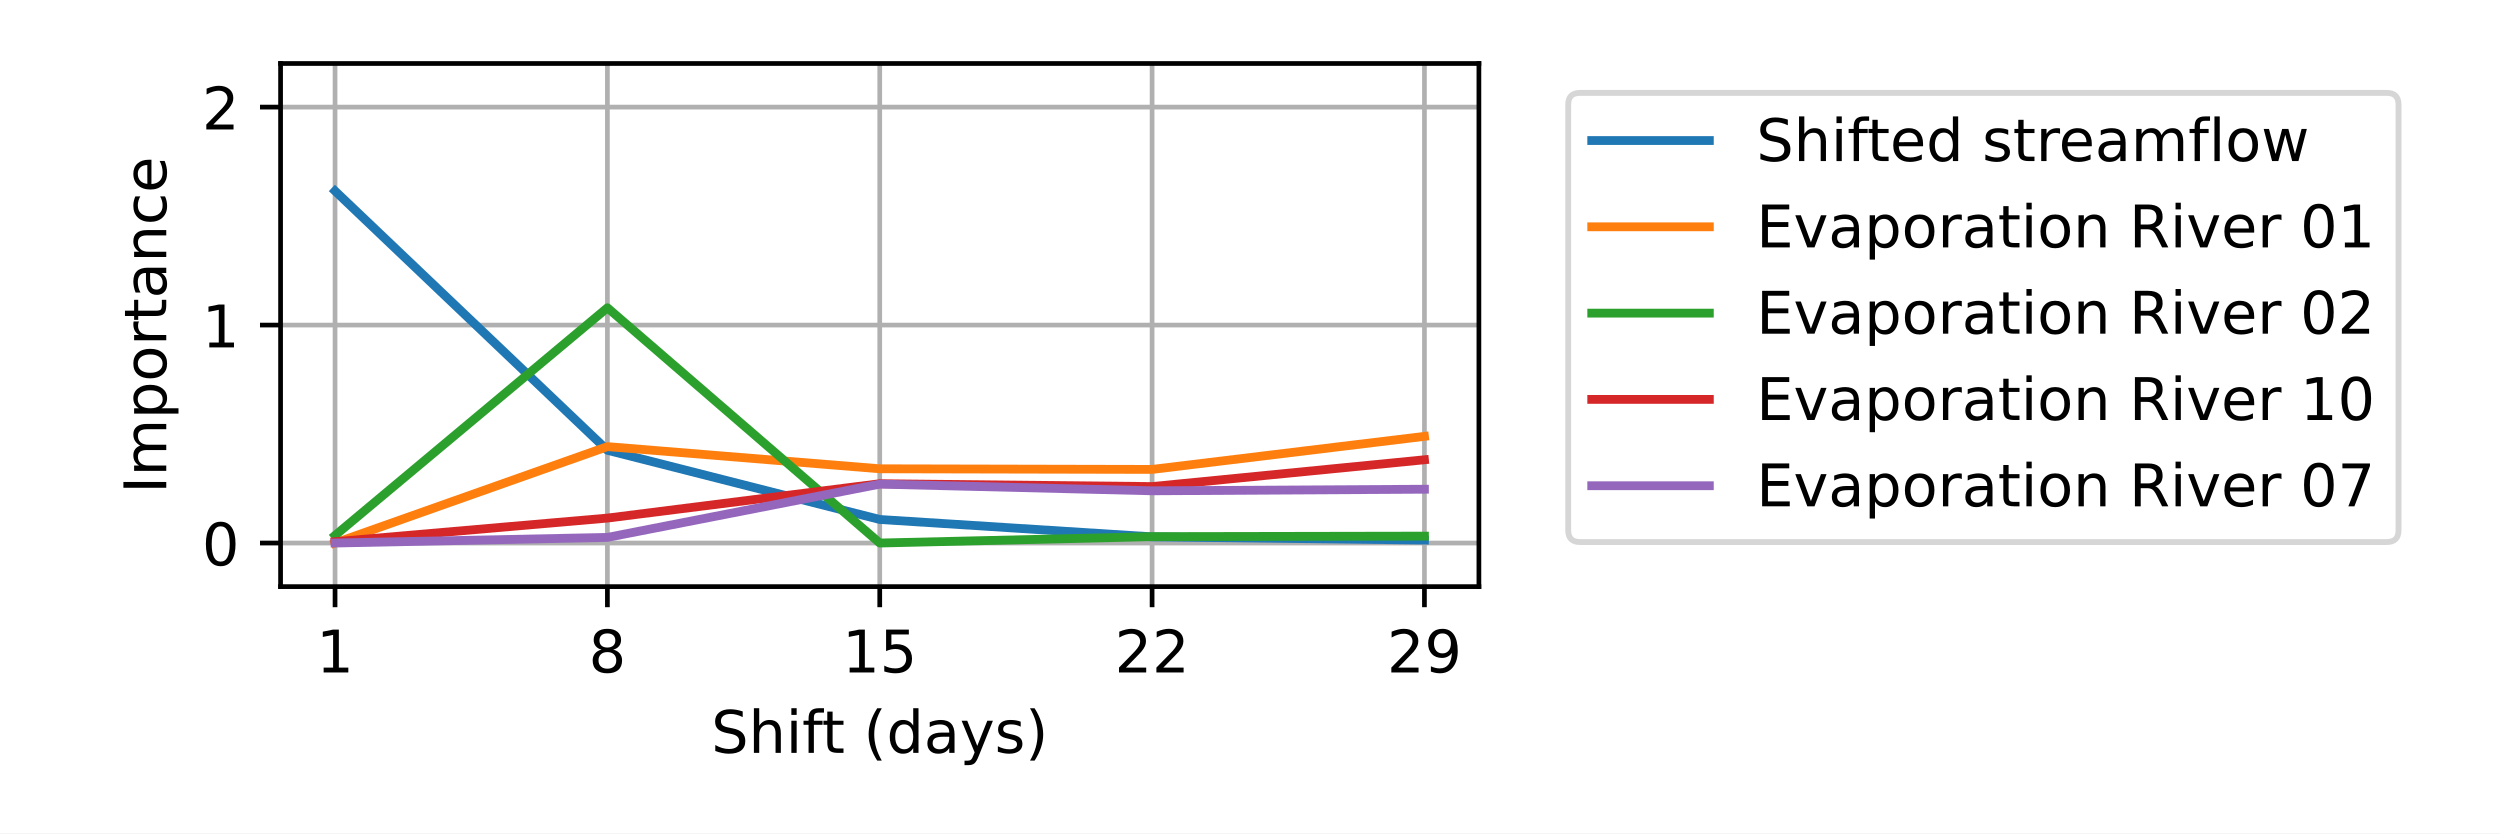
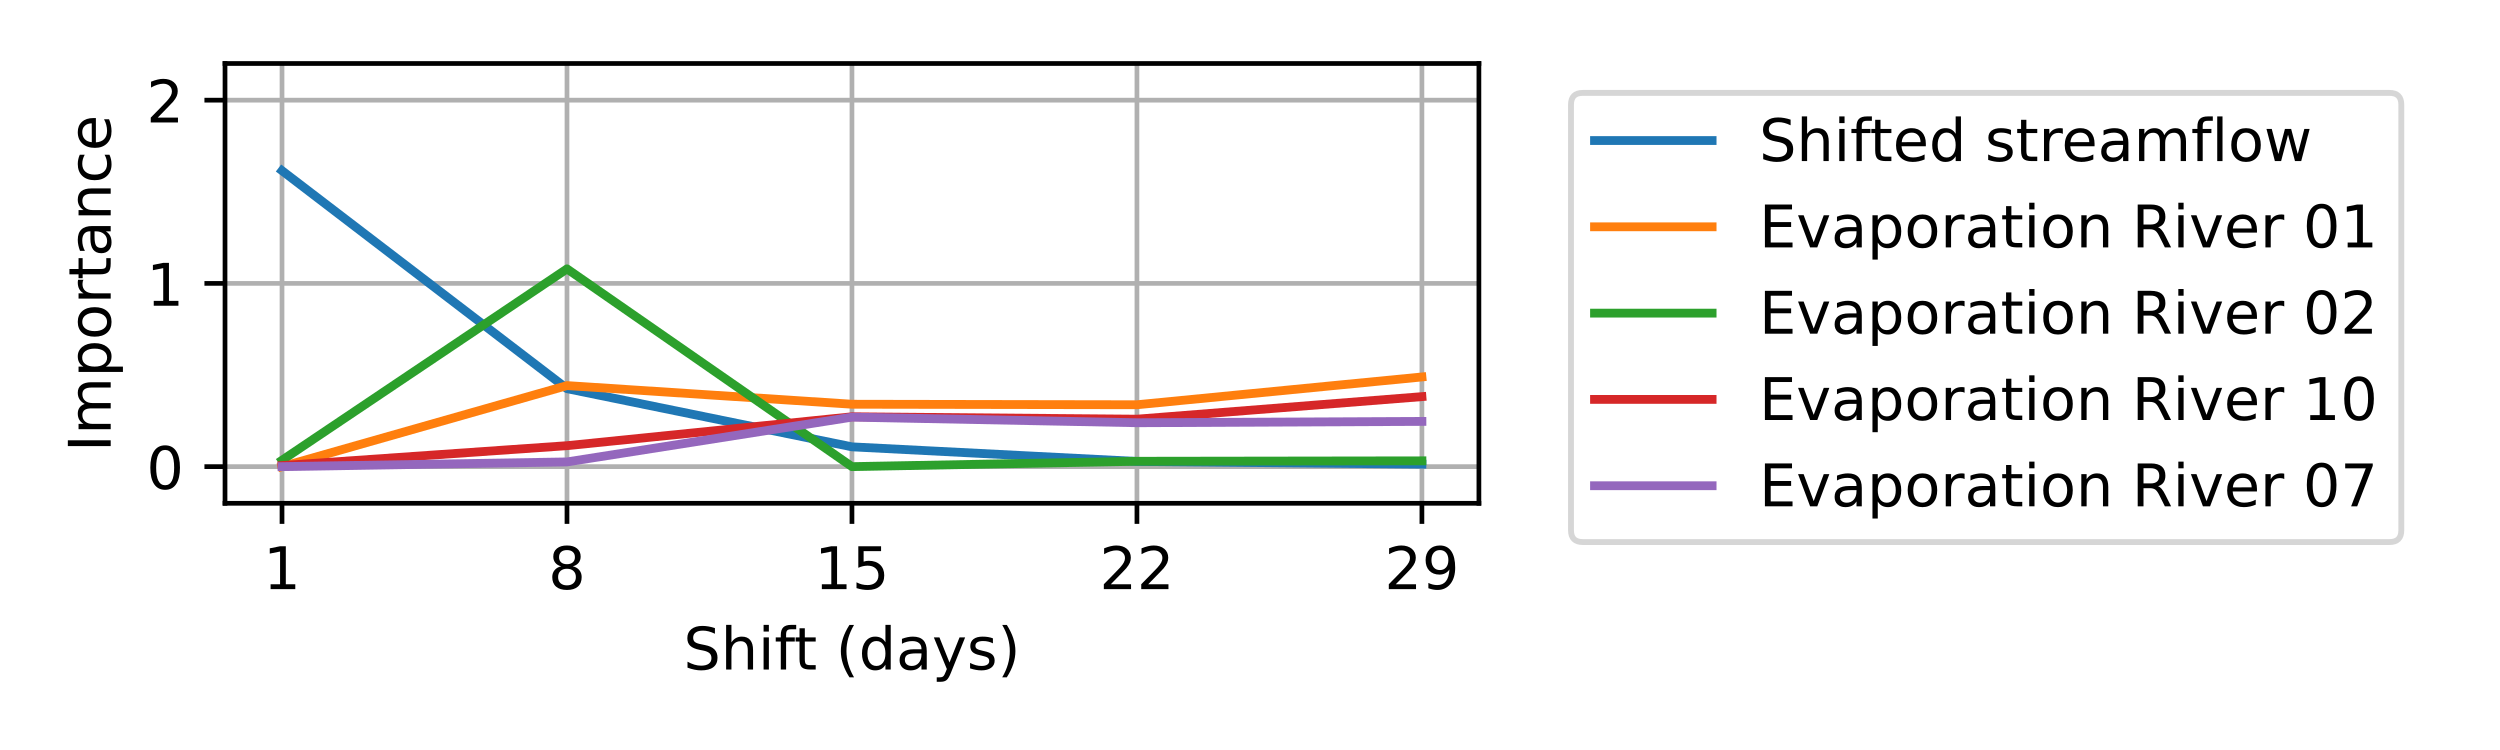
- <svg xmlns="http://www.w3.org/2000/svg" xmlns:xlink="http://www.w3.org/1999/xlink" height="141.732pt" version="1.1" viewBox="0 0 425.197 141.732" width="425.197pt">
+ <svg xmlns="http://www.w3.org/2000/svg" xmlns:xlink="http://www.w3.org/1999/xlink" height="127.559pt" version="1.1" viewBox="0 0 425.197 127.559" width="425.197pt">
  <defs>
    <style type="text/css">*{stroke-linecap:butt;stroke-linejoin:round;}</style>
  </defs>
  <g id="figure_1">
    <g id="patch_1">
-       <path d="M 0 141.732  L 425.197 141.732  L 425.197 0  L 0 0  z " style="fill:#ffffff;" />
+       <path d="M 0 127.559  L 425.197 127.559  L 425.197 0  L 0 0  z " style="fill:#ffffff;" />
    </g>
    <g id="axes_1">
      <g id="patch_2">
-         <path d="M 47.72 99.772  L 251.53 99.772  L 251.53 10.8  L 47.72 10.8  z " style="fill:#ffffff;" />
+         <path d="M 38.27 85.599  L 251.53 85.599  L 251.53 10.8  L 38.27 10.8  z " style="fill:#ffffff;" />
      </g>
      <g id="matplotlib.axis_1">
        <g id="xtick_1">
          <g id="line2d_1">
-             <path clip-path="url(#p46d9a9d798)" d="M 56.984 99.772  L 56.984 10.8  " style="fill:none;stroke:#b0b0b0;stroke-linecap:square;stroke-width:0.8;" />
+             <path clip-path="url(#pfe5d519a0f)" d="M 47.964 85.599  L 47.964 10.8  " style="fill:none;stroke:#b0b0b0;stroke-linecap:square;stroke-width:0.8;" />
          </g>
          <g id="line2d_2">
            <defs>
-               <path d="M 0 0  L 0 3.5  " id="m331223c0aa" style="stroke:#000000;stroke-width:0.8;" />
-             </defs>
-             <g>
-               <use style="stroke:#000000;stroke-width:0.8;" x="56.984" xlink:href="#m331223c0aa" y="99.772" />
+               <path d="M 0 0  L 0 3.5  " id="mf44a77dd80" style="stroke:#000000;stroke-width:0.8;" />
+             </defs>
+             <g>
+               <use style="stroke:#000000;stroke-width:0.8;" x="47.964" xlink:href="#mf44a77dd80" y="85.599" />
            </g>
          </g>
          <g id="text_1">
-             <g transform="translate(53.80286 114.3707)scale(0.1 -0.1)">
+             <g transform="translate(44.78241 100.1975)scale(0.1 -0.1)">
              <defs>
                <path d="M 794 531  L 1825 531  L 1825 4091  L 703 3866  L 703 4441  L 1819 4666  L 2450 4666  L 2450 531  L 3481 531  L 3481 0  L 794 0  L 794 531  z " id="DejaVuSans-31" transform="scale(0.015625)" />
              </defs>
              <use xlink:href="#DejaVuSans-31" />
            </g>
          </g>
        </g>
        <g id="xtick_2">
          <g id="line2d_3">
-             <path clip-path="url(#p46d9a9d798)" d="M 103.305 99.772  L 103.305 10.8  " style="fill:none;stroke:#b0b0b0;stroke-linecap:square;stroke-width:0.8;" />
+             <path clip-path="url(#pfe5d519a0f)" d="M 96.432 85.599  L 96.432 10.8  " style="fill:none;stroke:#b0b0b0;stroke-linecap:square;stroke-width:0.8;" />
          </g>
          <g id="line2d_4">
            <g>
-               <use style="stroke:#000000;stroke-width:0.8;" x="103.305" xlink:href="#m331223c0aa" y="99.772" />
+               <use style="stroke:#000000;stroke-width:0.8;" x="96.432" xlink:href="#mf44a77dd80" y="85.599" />
            </g>
          </g>
          <g id="text_2">
-             <g transform="translate(100.1234 114.3707)scale(0.1 -0.1)">
+             <g transform="translate(93.2507 100.1975)scale(0.1 -0.1)">
              <defs>
                <path d="M 2034 2216  Q 1584 2216 1326 1975  Q 1069 1734 1069 1313  Q 1069 891 1326 650  Q 1584 409 2034 409  Q 2484 409 2743 651  Q 3003 894 3003 1313  Q 3003 1734 2745 1975  Q 2488 2216 2034 2216  z M 1403 2484  Q 997 2584 770 2862  Q 544 3141 544 3541  Q 544 4100 942 4425  Q 1341 4750 2034 4750  Q 2731 4750 3128 4425  Q 3525 4100 3525 3541  Q 3525 3141 3298 2862  Q 3072 2584 2669 2484  Q 3125 2378 3379 2068  Q 3634 1759 3634 1313  Q 3634 634 3220 271  Q 2806 -91 2034 -91  Q 1263 -91 848 271  Q 434 634 434 1313  Q 434 1759 690 2068  Q 947 2378 1403 2484  z M 1172 3481  Q 1172 3119 1398 2916  Q 1625 2713 2034 2713  Q 2441 2713 2670 2916  Q 2900 3119 2900 3481  Q 2900 3844 2670 4047  Q 2441 4250 2034 4250  Q 1625 4250 1398 4047  Q 1172 3844 1172 3481  z " id="DejaVuSans-38" transform="scale(0.015625)" />
              </defs>
              <use xlink:href="#DejaVuSans-38" />
            </g>
          </g>
        </g>
        <g id="xtick_3">
          <g id="line2d_5">
-             <path clip-path="url(#p46d9a9d798)" d="M 149.625 99.772  L 149.625 10.8  " style="fill:none;stroke:#b0b0b0;stroke-linecap:square;stroke-width:0.8;" />
+             <path clip-path="url(#pfe5d519a0f)" d="M 144.9 85.599  L 144.9 10.8  " style="fill:none;stroke:#b0b0b0;stroke-linecap:square;stroke-width:0.8;" />
          </g>
          <g id="line2d_6">
            <g>
-               <use style="stroke:#000000;stroke-width:0.8;" x="149.625" xlink:href="#m331223c0aa" y="99.772" />
+               <use style="stroke:#000000;stroke-width:0.8;" x="144.9" xlink:href="#mf44a77dd80" y="85.599" />
            </g>
          </g>
          <g id="text_3">
-             <g transform="translate(143.2627 114.3707)scale(0.1 -0.1)">
+             <g transform="translate(138.5377 100.1975)scale(0.1 -0.1)">
              <defs>
                <path d="M 691 4666  L 3169 4666  L 3169 4134  L 1269 4134  L 1269 2991  Q 1406 3038 1543 3061  Q 1681 3084 1819 3084  Q 2600 3084 3056 2656  Q 3513 2228 3513 1497  Q 3513 744 3044 326  Q 2575 -91 1722 -91  Q 1428 -91 1123 -41  Q 819 9 494 109  L 494 744  Q 775 591 1075 516  Q 1375 441 1709 441  Q 2250 441 2565 725  Q 2881 1009 2881 1497  Q 2881 1984 2565 2268  Q 2250 2553 1709 2553  Q 1456 2553 1204 2497  Q 953 2441 691 2322  L 691 4666  z " id="DejaVuSans-35" transform="scale(0.015625)" />
              </defs>
              <use xlink:href="#DejaVuSans-31" />
              <use x="63.623" xlink:href="#DejaVuSans-35" />
            </g>
          </g>
        </g>
        <g id="xtick_4">
          <g id="line2d_7">
-             <path clip-path="url(#p46d9a9d798)" d="M 195.946 99.772  L 195.946 10.8  " style="fill:none;stroke:#b0b0b0;stroke-linecap:square;stroke-width:0.8;" />
+             <path clip-path="url(#pfe5d519a0f)" d="M 193.369 85.599  L 193.369 10.8  " style="fill:none;stroke:#b0b0b0;stroke-linecap:square;stroke-width:0.8;" />
          </g>
          <g id="line2d_8">
            <g>
-               <use style="stroke:#000000;stroke-width:0.8;" x="195.946" xlink:href="#m331223c0aa" y="99.772" />
+               <use style="stroke:#000000;stroke-width:0.8;" x="193.369" xlink:href="#mf44a77dd80" y="85.599" />
            </g>
          </g>
          <g id="text_4">
-             <g transform="translate(189.5833 114.3707)scale(0.1 -0.1)">
+             <g transform="translate(187.006 100.1975)scale(0.1 -0.1)">
              <defs>
                <path d="M 1228 531  L 3431 531  L 3431 0  L 469 0  L 469 531  Q 828 903 1448 1529  Q 2069 2156 2228 2338  Q 2531 2678 2651 2914  Q 2772 3150 2772 3378  Q 2772 3750 2511 3984  Q 2250 4219 1831 4219  Q 1534 4219 1204 4116  Q 875 4013 500 3803  L 500 4441  Q 881 4594 1212 4672  Q 1544 4750 1819 4750  Q 2544 4750 2975 4387  Q 3406 4025 3406 3419  Q 3406 3131 3298 2873  Q 3191 2616 2906 2266  Q 2828 2175 2409 1742  Q 1991 1309 1228 531  z " id="DejaVuSans-32" transform="scale(0.015625)" />
              </defs>
              <use xlink:href="#DejaVuSans-32" />
              <use x="63.623" xlink:href="#DejaVuSans-32" />
            </g>
          </g>
        </g>
        <g id="xtick_5">
          <g id="line2d_9">
-             <path clip-path="url(#p46d9a9d798)" d="M 242.266 99.772  L 242.266 10.8  " style="fill:none;stroke:#b0b0b0;stroke-linecap:square;stroke-width:0.8;" />
+             <path clip-path="url(#pfe5d519a0f)" d="M 241.837 85.599  L 241.837 10.8  " style="fill:none;stroke:#b0b0b0;stroke-linecap:square;stroke-width:0.8;" />
          </g>
          <g id="line2d_10">
            <g>
-               <use style="stroke:#000000;stroke-width:0.8;" x="242.266" xlink:href="#m331223c0aa" y="99.772" />
+               <use style="stroke:#000000;stroke-width:0.8;" x="241.837" xlink:href="#mf44a77dd80" y="85.599" />
            </g>
          </g>
          <g id="text_5">
-             <g transform="translate(235.9039 114.3707)scale(0.1 -0.1)">
+             <g transform="translate(235.4743 100.1975)scale(0.1 -0.1)">
              <defs>
                <path d="M 703 97  L 703 672  Q 941 559 1184 500  Q 1428 441 1663 441  Q 2288 441 2617 861  Q 2947 1281 2994 2138  Q 2813 1869 2534 1725  Q 2256 1581 1919 1581  Q 1219 1581 811 2004  Q 403 2428 403 3163  Q 403 3881 828 4315  Q 1253 4750 1959 4750  Q 2769 4750 3195 4129  Q 3622 3509 3622 2328  Q 3622 1225 3098 567  Q 2575 -91 1691 -91  Q 1453 -91 1209 -44  Q 966 3 703 97  z M 1959 2075  Q 2384 2075 2632 2365  Q 2881 2656 2881 3163  Q 2881 3666 2632 3958  Q 2384 4250 1959 4250  Q 1534 4250 1286 3958  Q 1038 3666 1038 3163  Q 1038 2656 1286 2365  Q 1534 2075 1959 2075  z " id="DejaVuSans-39" transform="scale(0.015625)" />
              </defs>
              <use xlink:href="#DejaVuSans-32" />
              <use x="63.623" xlink:href="#DejaVuSans-39" />
            </g>
          </g>
        </g>
        <g id="text_6">
-           <g transform="translate(120.9674 128.0488)scale(0.1 -0.1)">
+           <g transform="translate(116.2424 113.8756)scale(0.1 -0.1)">
            <defs>
              <path d="M 3425 4513  L 3425 3897  Q 3066 4069 2747 4153  Q 2428 4238 2131 4238  Q 1616 4238 1336 4038  Q 1056 3838 1056 3469  Q 1056 3159 1242 3001  Q 1428 2844 1947 2747  L 2328 2669  Q 3034 2534 3370 2195  Q 3706 1856 3706 1288  Q 3706 609 3251 259  Q 2797 -91 1919 -91  Q 1588 -91 1214 -16  Q 841 59 441 206  L 441 856  Q 825 641 1194 531  Q 1563 422 1919 422  Q 2459 422 2753 634  Q 3047 847 3047 1241  Q 3047 1584 2836 1778  Q 2625 1972 2144 2069  L 1759 2144  Q 1053 2284 737 2584  Q 422 2884 422 3419  Q 422 4038 858 4394  Q 1294 4750 2059 4750  Q 2388 4750 2728 4690  Q 3069 4631 3425 4513  z " id="DejaVuSans-53" transform="scale(0.015625)" />
              <path d="M 3513 2113  L 3513 0  L 2938 0  L 2938 2094  Q 2938 2591 2744 2837  Q 2550 3084 2163 3084  Q 1697 3084 1428 2787  Q 1159 2491 1159 1978  L 1159 0  L 581 0  L 581 4863  L 1159 4863  L 1159 2956  Q 1366 3272 1645 3428  Q 1925 3584 2291 3584  Q 2894 3584 3203 3211  Q 3513 2838 3513 2113  z " id="DejaVuSans-68" transform="scale(0.015625)" />
              <path d="M 603 3500  L 1178 3500  L 1178 0  L 603 0  L 603 3500  z M 603 4863  L 1178 4863  L 1178 4134  L 603 4134  L 603 4863  z " id="DejaVuSans-69" transform="scale(0.015625)" />
              <path d="M 2375 4863  L 2375 4384  L 1825 4384  Q 1516 4384 1395 4259  Q 1275 4134 1275 3809  L 1275 3500  L 2222 3500  L 2222 3053  L 1275 3053  L 1275 0  L 697 0  L 697 3053  L 147 3053  L 147 3500  L 697 3500  L 697 3744  Q 697 4328 969 4595  Q 1241 4863 1831 4863  L 2375 4863  z " id="DejaVuSans-66" transform="scale(0.015625)" />
              <path d="M 1172 4494  L 1172 3500  L 2356 3500  L 2356 3053  L 1172 3053  L 1172 1153  Q 1172 725 1289 603  Q 1406 481 1766 481  L 2356 481  L 2356 0  L 1766 0  Q 1100 0 847 248  Q 594 497 594 1153  L 594 3053  L 172 3053  L 172 3500  L 594 3500  L 594 4494  L 1172 4494  z " id="DejaVuSans-74" transform="scale(0.015625)" />
              <path id="DejaVuSans-20" transform="scale(0.015625)" />
              <path d="M 1984 4856  Q 1566 4138 1362 3434  Q 1159 2731 1159 2009  Q 1159 1288 1364 580  Q 1569 -128 1984 -844  L 1484 -844  Q 1016 -109 783 600  Q 550 1309 550 2009  Q 550 2706 781 3412  Q 1013 4119 1484 4856  L 1984 4856  z " id="DejaVuSans-28" transform="scale(0.015625)" />
              <path d="M 2906 2969  L 2906 4863  L 3481 4863  L 3481 0  L 2906 0  L 2906 525  Q 2725 213 2448 61  Q 2172 -91 1784 -91  Q 1150 -91 751 415  Q 353 922 353 1747  Q 353 2572 751 3078  Q 1150 3584 1784 3584  Q 2172 3584 2448 3432  Q 2725 3281 2906 2969  z M 947 1747  Q 947 1113 1208 752  Q 1469 391 1925 391  Q 2381 391 2643 752  Q 2906 1113 2906 1747  Q 2906 2381 2643 2742  Q 2381 3103 1925 3103  Q 1469 3103 1208 2742  Q 947 2381 947 1747  z " id="DejaVuSans-64" transform="scale(0.015625)" />
              <path d="M 2194 1759  Q 1497 1759 1228 1600  Q 959 1441 959 1056  Q 959 750 1161 570  Q 1363 391 1709 391  Q 2188 391 2477 730  Q 2766 1069 2766 1631  L 2766 1759  L 2194 1759  z M 3341 1997  L 3341 0  L 2766 0  L 2766 531  Q 2569 213 2275 61  Q 1981 -91 1556 -91  Q 1019 -91 701 211  Q 384 513 384 1019  Q 384 1609 779 1909  Q 1175 2209 1959 2209  L 2766 2209  L 2766 2266  Q 2766 2663 2505 2880  Q 2244 3097 1772 3097  Q 1472 3097 1187 3025  Q 903 2953 641 2809  L 641 3341  Q 956 3463 1253 3523  Q 1550 3584 1831 3584  Q 2591 3584 2966 3190  Q 3341 2797 3341 1997  z " id="DejaVuSans-61" transform="scale(0.015625)" />
              <path d="M 2059 -325  Q 1816 -950 1584 -1140  Q 1353 -1331 966 -1331  L 506 -1331  L 506 -850  L 844 -850  Q 1081 -850 1212 -737  Q 1344 -625 1503 -206  L 1606 56  L 191 3500  L 800 3500  L 1894 763  L 2988 3500  L 3597 3500  L 2059 -325  z " id="DejaVuSans-79" transform="scale(0.015625)" />
              <path d="M 2834 3397  L 2834 2853  Q 2591 2978 2328 3040  Q 2066 3103 1784 3103  Q 1356 3103 1142 2972  Q 928 2841 928 2578  Q 928 2378 1081 2264  Q 1234 2150 1697 2047  L 1894 2003  Q 2506 1872 2764 1633  Q 3022 1394 3022 966  Q 3022 478 2636 193  Q 2250 -91 1575 -91  Q 1294 -91 989 -36  Q 684 19 347 128  L 347 722  Q 666 556 975 473  Q 1284 391 1588 391  Q 1994 391 2212 530  Q 2431 669 2431 922  Q 2431 1156 2273 1281  Q 2116 1406 1581 1522  L 1381 1569  Q 847 1681 609 1914  Q 372 2147 372 2553  Q 372 3047 722 3315  Q 1072 3584 1716 3584  Q 2034 3584 2315 3537  Q 2597 3491 2834 3397  z " id="DejaVuSans-73" transform="scale(0.015625)" />
              <path d="M 513 4856  L 1013 4856  Q 1481 4119 1714 3412  Q 1947 2706 1947 2009  Q 1947 1309 1714 600  Q 1481 -109 1013 -844  L 513 -844  Q 928 -128 1133 580  Q 1338 1288 1338 2009  Q 1338 2731 1133 3434  Q 928 4138 513 4856  z " id="DejaVuSans-29" transform="scale(0.015625)" />
            </defs>
            <use xlink:href="#DejaVuSans-53" />
            <use x="63.477" xlink:href="#DejaVuSans-68" />
            <use x="126.855" xlink:href="#DejaVuSans-69" />
            <use x="154.639" xlink:href="#DejaVuSans-66" />
            <use x="188.094" xlink:href="#DejaVuSans-74" />
            <use x="227.303" xlink:href="#DejaVuSans-20" />
            <use x="259.09" xlink:href="#DejaVuSans-28" />
            <use x="298.104" xlink:href="#DejaVuSans-64" />
            <use x="361.58" xlink:href="#DejaVuSans-61" />
            <use x="422.859" xlink:href="#DejaVuSans-79" />
            <use x="482.039" xlink:href="#DejaVuSans-73" />
            <use x="534.139" xlink:href="#DejaVuSans-29" />
          </g>
        </g>
      </g>
      <g id="matplotlib.axis_2">
        <g id="ytick_1">
          <g id="line2d_11">
-             <path clip-path="url(#p46d9a9d798)" d="M 47.72 92.358  L 251.53 92.358  " style="fill:none;stroke:#b0b0b0;stroke-linecap:square;stroke-width:0.8;" />
+             <path clip-path="url(#pfe5d519a0f)" d="M 38.27 79.366  L 251.53 79.366  " style="fill:none;stroke:#b0b0b0;stroke-linecap:square;stroke-width:0.8;" />
          </g>
          <g id="line2d_12">
            <defs>
-               <path d="M 0 0  L -3.5 0  " id="m1904e25dc9" style="stroke:#000000;stroke-width:0.8;" />
-             </defs>
-             <g>
-               <use style="stroke:#000000;stroke-width:0.8;" x="47.72" xlink:href="#m1904e25dc9" y="92.358" />
+               <path d="M 0 0  L -3.5 0  " id="m86f2f17b3f" style="stroke:#000000;stroke-width:0.8;" />
+             </defs>
+             <g>
+               <use style="stroke:#000000;stroke-width:0.8;" x="38.27" xlink:href="#m86f2f17b3f" y="79.366" />
            </g>
          </g>
          <g id="text_7">
-             <g transform="translate(34.3575 96.15714)scale(0.1 -0.1)">
+             <g transform="translate(24.9075 83.16502)scale(0.1 -0.1)">
              <defs>
                <path d="M 2034 4250  Q 1547 4250 1301 3770  Q 1056 3291 1056 2328  Q 1056 1369 1301 889  Q 1547 409 2034 409  Q 2525 409 2770 889  Q 3016 1369 3016 2328  Q 3016 3291 2770 3770  Q 2525 4250 2034 4250  z M 2034 4750  Q 2819 4750 3233 4129  Q 3647 3509 3647 2328  Q 3647 1150 3233 529  Q 2819 -91 2034 -91  Q 1250 -91 836 529  Q 422 1150 422 2328  Q 422 3509 836 4129  Q 1250 4750 2034 4750  z " id="DejaVuSans-30" transform="scale(0.015625)" />
              </defs>
              <use xlink:href="#DejaVuSans-30" />
            </g>
          </g>
        </g>
        <g id="ytick_2">
          <g id="line2d_13">
-             <path clip-path="url(#p46d9a9d798)" d="M 47.72 55.286  L 251.53 55.286  " style="fill:none;stroke:#b0b0b0;stroke-linecap:square;stroke-width:0.8;" />
+             <path clip-path="url(#pfe5d519a0f)" d="M 38.27 48.2  L 251.53 48.2  " style="fill:none;stroke:#b0b0b0;stroke-linecap:square;stroke-width:0.8;" />
          </g>
          <g id="line2d_14">
            <g>
-               <use style="stroke:#000000;stroke-width:0.8;" x="47.72" xlink:href="#m1904e25dc9" y="55.286" />
+               <use style="stroke:#000000;stroke-width:0.8;" x="38.27" xlink:href="#m86f2f17b3f" y="48.2" />
            </g>
          </g>
          <g id="text_8">
-             <g transform="translate(34.3575 59.08536)scale(0.1 -0.1)">
+             <g transform="translate(24.9075 51.99875)scale(0.1 -0.1)">
              <use xlink:href="#DejaVuSans-31" />
            </g>
          </g>
        </g>
        <g id="ytick_3">
          <g id="line2d_15">
-             <path clip-path="url(#p46d9a9d798)" d="M 47.72 18.214  L 251.53 18.214  " style="fill:none;stroke:#b0b0b0;stroke-linecap:square;stroke-width:0.8;" />
+             <path clip-path="url(#pfe5d519a0f)" d="M 38.27 17.033  L 251.53 17.033  " style="fill:none;stroke:#b0b0b0;stroke-linecap:square;stroke-width:0.8;" />
          </g>
          <g id="line2d_16">
            <g>
-               <use style="stroke:#000000;stroke-width:0.8;" x="47.72" xlink:href="#m1904e25dc9" y="18.214" />
+               <use style="stroke:#000000;stroke-width:0.8;" x="38.27" xlink:href="#m86f2f17b3f" y="17.033" />
            </g>
          </g>
          <g id="text_9">
-             <g transform="translate(34.3575 22.01358)scale(0.1 -0.1)">
+             <g transform="translate(24.9075 20.83247)scale(0.1 -0.1)">
              <use xlink:href="#DejaVuSans-32" />
            </g>
          </g>
        </g>
        <g id="text_10">
-           <g transform="translate(28.27781 83.93927)rotate(-90)scale(0.1 -0.1)">
+           <g transform="translate(18.82781 76.85265)rotate(-90)scale(0.1 -0.1)">
            <defs>
              <path d="M 628 4666  L 1259 4666  L 1259 0  L 628 0  L 628 4666  z " id="DejaVuSans-49" transform="scale(0.015625)" />
              <path d="M 3328 2828  Q 3544 3216 3844 3400  Q 4144 3584 4550 3584  Q 5097 3584 5394 3201  Q 5691 2819 5691 2113  L 5691 0  L 5113 0  L 5113 2094  Q 5113 2597 4934 2840  Q 4756 3084 4391 3084  Q 3944 3084 3684 2787  Q 3425 2491 3425 1978  L 3425 0  L 2847 0  L 2847 2094  Q 2847 2600 2669 2842  Q 2491 3084 2119 3084  Q 1678 3084 1418 2786  Q 1159 2488 1159 1978  L 1159 0  L 581 0  L 581 3500  L 1159 3500  L 1159 2956  Q 1356 3278 1631 3431  Q 1906 3584 2284 3584  Q 2666 3584 2933 3390  Q 3200 3197 3328 2828  z " id="DejaVuSans-6d" transform="scale(0.015625)" />
              <path d="M 1159 525  L 1159 -1331  L 581 -1331  L 581 3500  L 1159 3500  L 1159 2969  Q 1341 3281 1617 3432  Q 1894 3584 2278 3584  Q 2916 3584 3314 3078  Q 3713 2572 3713 1747  Q 3713 922 3314 415  Q 2916 -91 2278 -91  Q 1894 -91 1617 61  Q 1341 213 1159 525  z M 3116 1747  Q 3116 2381 2855 2742  Q 2594 3103 2138 3103  Q 1681 3103 1420 2742  Q 1159 2381 1159 1747  Q 1159 1113 1420 752  Q 1681 391 2138 391  Q 2594 391 2855 752  Q 3116 1113 3116 1747  z " id="DejaVuSans-70" transform="scale(0.015625)" />
              <path d="M 1959 3097  Q 1497 3097 1228 2736  Q 959 2375 959 1747  Q 959 1119 1226 758  Q 1494 397 1959 397  Q 2419 397 2687 759  Q 2956 1122 2956 1747  Q 2956 2369 2687 2733  Q 2419 3097 1959 3097  z M 1959 3584  Q 2709 3584 3137 3096  Q 3566 2609 3566 1747  Q 3566 888 3137 398  Q 2709 -91 1959 -91  Q 1206 -91 779 398  Q 353 888 353 1747  Q 353 2609 779 3096  Q 1206 3584 1959 3584  z " id="DejaVuSans-6f" transform="scale(0.015625)" />
              <path d="M 2631 2963  Q 2534 3019 2420 3045  Q 2306 3072 2169 3072  Q 1681 3072 1420 2755  Q 1159 2438 1159 1844  L 1159 0  L 581 0  L 581 3500  L 1159 3500  L 1159 2956  Q 1341 3275 1631 3429  Q 1922 3584 2338 3584  Q 2397 3584 2469 3576  Q 2541 3569 2628 3553  L 2631 2963  z " id="DejaVuSans-72" transform="scale(0.015625)" />
              <path d="M 3513 2113  L 3513 0  L 2938 0  L 2938 2094  Q 2938 2591 2744 2837  Q 2550 3084 2163 3084  Q 1697 3084 1428 2787  Q 1159 2491 1159 1978  L 1159 0  L 581 0  L 581 3500  L 1159 3500  L 1159 2956  Q 1366 3272 1645 3428  Q 1925 3584 2291 3584  Q 2894 3584 3203 3211  Q 3513 2838 3513 2113  z " id="DejaVuSans-6e" transform="scale(0.015625)" />
              <path d="M 3122 3366  L 3122 2828  Q 2878 2963 2633 3030  Q 2388 3097 2138 3097  Q 1578 3097 1268 2742  Q 959 2388 959 1747  Q 959 1106 1268 751  Q 1578 397 2138 397  Q 2388 397 2633 464  Q 2878 531 3122 666  L 3122 134  Q 2881 22 2623 -34  Q 2366 -91 2075 -91  Q 1284 -91 818 406  Q 353 903 353 1747  Q 353 2603 823 3093  Q 1294 3584 2113 3584  Q 2378 3584 2631 3529  Q 2884 3475 3122 3366  z " id="DejaVuSans-63" transform="scale(0.015625)" />
              <path d="M 3597 1894  L 3597 1613  L 953 1613  Q 991 1019 1311 708  Q 1631 397 2203 397  Q 2534 397 2845 478  Q 3156 559 3463 722  L 3463 178  Q 3153 47 2828 -22  Q 2503 -91 2169 -91  Q 1331 -91 842 396  Q 353 884 353 1716  Q 353 2575 817 3079  Q 1281 3584 2069 3584  Q 2775 3584 3186 3129  Q 3597 2675 3597 1894  z M 3022 2063  Q 3016 2534 2758 2815  Q 2500 3097 2075 3097  Q 1594 3097 1305 2825  Q 1016 2553 972 2059  L 3022 2063  z " id="DejaVuSans-65" transform="scale(0.015625)" />
            </defs>
            <use xlink:href="#DejaVuSans-49" />
            <use x="29.492" xlink:href="#DejaVuSans-6d" />
            <use x="126.904" xlink:href="#DejaVuSans-70" />
            <use x="190.381" xlink:href="#DejaVuSans-6f" />
            <use x="251.562" xlink:href="#DejaVuSans-72" />
            <use x="292.676" xlink:href="#DejaVuSans-74" />
            <use x="331.885" xlink:href="#DejaVuSans-61" />
            <use x="393.164" xlink:href="#DejaVuSans-6e" />
            <use x="456.543" xlink:href="#DejaVuSans-63" />
            <use x="511.523" xlink:href="#DejaVuSans-65" />
          </g>
        </g>
      </g>
      <g id="line2d_17">
-         <path clip-path="url(#p46d9a9d798)" d="M 56.984 32.484  L 103.305 76.58  L 149.625 88.353  L 195.946 91.308  L 242.266 91.853  " style="fill:none;stroke:#1f77b4;stroke-linecap:square;stroke-width:1.5;" />
+         <path clip-path="url(#pfe5d519a0f)" d="M 47.964 29.03  L 96.432 66.101  L 144.9 75.999  L 193.369 78.483  L 241.837 78.942  " style="fill:none;stroke:#1f77b4;stroke-linecap:square;stroke-width:1.5;" />
      </g>
      <g id="line2d_18">
-         <path clip-path="url(#p46d9a9d798)" d="M 56.984 92.358  L 103.305 75.96  L 149.625 79.732  L 195.946 79.838  L 242.266 74.214  " style="fill:none;stroke:#ff7f0e;stroke-linecap:square;stroke-width:1.5;" />
+         <path clip-path="url(#pfe5d519a0f)" d="M 47.964 79.366  L 96.432 65.58  L 144.9 68.752  L 193.369 68.841  L 241.837 64.112  " style="fill:none;stroke:#ff7f0e;stroke-linecap:square;stroke-width:1.5;" />
      </g>
      <g id="line2d_19">
-         <path clip-path="url(#p46d9a9d798)" d="M 56.984 91.064  L 103.305 52.345  L 149.625 92.358  L 195.946 91.272  L 242.266 91.185  " style="fill:none;stroke:#2ca02c;stroke-linecap:square;stroke-width:1.5;" />
+         <path clip-path="url(#pfe5d519a0f)" d="M 47.964 78.278  L 96.432 45.727  L 144.9 79.366  L 193.369 78.453  L 241.837 78.379  " style="fill:none;stroke:#2ca02c;stroke-linecap:square;stroke-width:1.5;" />
      </g>
      <g id="line2d_20">
-         <path clip-path="url(#p46d9a9d798)" d="M 56.984 92.136  L 103.305 88.115  L 149.625 82.268  L 195.946 82.756  L 242.266 78.196  " style="fill:none;stroke:#d62728;stroke-linecap:square;stroke-width:1.5;" />
+         <path clip-path="url(#pfe5d519a0f)" d="M 47.964 79.18  L 96.432 75.799  L 144.9 70.883  L 193.369 71.293  L 241.837 67.459  " style="fill:none;stroke:#d62728;stroke-linecap:square;stroke-width:1.5;" />
      </g>
      <g id="line2d_21">
-         <path clip-path="url(#p46d9a9d798)" d="M 56.984 92.358  L 103.305 91.401  L 149.625 82.342  L 195.946 83.475  L 242.266 83.207  " style="fill:none;stroke:#9467bd;stroke-linecap:square;stroke-width:1.5;" />
+         <path clip-path="url(#pfe5d519a0f)" d="M 47.964 79.366  L 96.432 78.561  L 144.9 70.946  L 193.369 71.898  L 241.837 71.673  " style="fill:none;stroke:#9467bd;stroke-linecap:square;stroke-width:1.5;" />
      </g>
      <g id="patch_3">
-         <path d="M 47.72 99.772  L 47.72 10.8  " style="fill:none;stroke:#000000;stroke-linecap:square;stroke-linejoin:miter;stroke-width:0.8;" />
+         <path d="M 38.27 85.599  L 38.27 10.8  " style="fill:none;stroke:#000000;stroke-linecap:square;stroke-linejoin:miter;stroke-width:0.8;" />
      </g>
      <g id="patch_4">
-         <path d="M 251.53 99.772  L 251.53 10.8  " style="fill:none;stroke:#000000;stroke-linecap:square;stroke-linejoin:miter;stroke-width:0.8;" />
+         <path d="M 251.53 85.599  L 251.53 10.8  " style="fill:none;stroke:#000000;stroke-linecap:square;stroke-linejoin:miter;stroke-width:0.8;" />
      </g>
      <g id="patch_5">
-         <path d="M 47.72 99.772  L 251.53 99.772  " style="fill:none;stroke:#000000;stroke-linecap:square;stroke-linejoin:miter;stroke-width:0.8;" />
+         <path d="M 38.27 85.599  L 251.53 85.599  " style="fill:none;stroke:#000000;stroke-linecap:square;stroke-linejoin:miter;stroke-width:0.8;" />
      </g>
      <g id="patch_6">
-         <path d="M 47.72 10.8  L 251.53 10.8  " style="fill:none;stroke:#000000;stroke-linecap:square;stroke-linejoin:miter;stroke-width:0.8;" />
+         <path d="M 38.27 10.8  L 251.53 10.8  " style="fill:none;stroke:#000000;stroke-linecap:square;stroke-linejoin:miter;stroke-width:0.8;" />
      </g>
      <g id="legend_1">
        <g id="patch_7">
-           <path d="M 268.721 92.191  L 405.938 92.191  Q 407.938 92.191 407.938 90.191  L 407.938 17.8  Q 407.938 15.8 405.938 15.8  L 268.721 15.8  Q 266.721 15.8 266.721 17.8  L 266.721 90.191  Q 266.721 92.191 268.721 92.191  z " style="fill:#ffffff;opacity:0.8;stroke:#cccccc;stroke-linejoin:miter;" />
+           <path d="M 269.193 92.191  L 406.411 92.191  Q 408.411 92.191 408.411 90.191  L 408.411 17.8  Q 408.411 15.8 406.411 15.8  L 269.193 15.8  Q 267.193 15.8 267.193 17.8  L 267.193 90.191  Q 267.193 92.191 269.193 92.191  z " style="fill:#ffffff;opacity:0.8;stroke:#cccccc;stroke-linejoin:miter;" />
        </g>
        <g id="line2d_22">
-           <path d="M 270.721 23.898  L 290.721 23.898  " style="fill:none;stroke:#1f77b4;stroke-linecap:square;stroke-width:1.5;" />
+           <path d="M 271.193 23.898  L 291.193 23.898  " style="fill:none;stroke:#1f77b4;stroke-linecap:square;stroke-width:1.5;" />
        </g>
        <g id="line2d_23" />
        <g id="text_11">
-           <g transform="translate(298.721 27.39844)scale(0.1 -0.1)">
+           <g transform="translate(299.1935 27.39844)scale(0.1 -0.1)">
            <defs>
              <path d="M 603 4863  L 1178 4863  L 1178 0  L 603 0  L 603 4863  z " id="DejaVuSans-6c" transform="scale(0.015625)" />
              <path d="M 269 3500  L 844 3500  L 1563 769  L 2278 3500  L 2956 3500  L 3675 769  L 4391 3500  L 4966 3500  L 4050 0  L 3372 0  L 2619 2869  L 1863 0  L 1184 0  L 269 3500  z " id="DejaVuSans-77" transform="scale(0.015625)" />
            </defs>
            <use xlink:href="#DejaVuSans-53" />
            <use x="63.477" xlink:href="#DejaVuSans-68" />
            <use x="126.855" xlink:href="#DejaVuSans-69" />
            <use x="154.639" xlink:href="#DejaVuSans-66" />
            <use x="188.094" xlink:href="#DejaVuSans-74" />
            <use x="227.303" xlink:href="#DejaVuSans-65" />
            <use x="288.826" xlink:href="#DejaVuSans-64" />
            <use x="352.303" xlink:href="#DejaVuSans-20" />
            <use x="384.09" xlink:href="#DejaVuSans-73" />
            <use x="436.189" xlink:href="#DejaVuSans-74" />
            <use x="475.398" xlink:href="#DejaVuSans-72" />
            <use x="514.262" xlink:href="#DejaVuSans-65" />
            <use x="575.785" xlink:href="#DejaVuSans-61" />
            <use x="637.064" xlink:href="#DejaVuSans-6d" />
            <use x="734.477" xlink:href="#DejaVuSans-66" />
            <use x="769.682" xlink:href="#DejaVuSans-6c" />
            <use x="797.465" xlink:href="#DejaVuSans-6f" />
            <use x="858.646" xlink:href="#DejaVuSans-77" />
          </g>
        </g>
        <g id="line2d_24">
-           <path d="M 270.721 38.577  L 290.721 38.577  " style="fill:none;stroke:#ff7f0e;stroke-linecap:square;stroke-width:1.5;" />
+           <path d="M 271.193 38.577  L 291.193 38.577  " style="fill:none;stroke:#ff7f0e;stroke-linecap:square;stroke-width:1.5;" />
        </g>
        <g id="line2d_25" />
        <g id="text_12">
-           <g transform="translate(298.721 42.07656)scale(0.1 -0.1)">
+           <g transform="translate(299.1935 42.07656)scale(0.1 -0.1)">
            <defs>
              <path d="M 628 4666  L 3578 4666  L 3578 4134  L 1259 4134  L 1259 2753  L 3481 2753  L 3481 2222  L 1259 2222  L 1259 531  L 3634 531  L 3634 0  L 628 0  L 628 4666  z " id="DejaVuSans-45" transform="scale(0.015625)" />
              <path d="M 191 3500  L 800 3500  L 1894 563  L 2988 3500  L 3597 3500  L 2284 0  L 1503 0  L 191 3500  z " id="DejaVuSans-76" transform="scale(0.015625)" />
              <path d="M 2841 2188  Q 3044 2119 3236 1894  Q 3428 1669 3622 1275  L 4263 0  L 3584 0  L 2988 1197  Q 2756 1666 2539 1819  Q 2322 1972 1947 1972  L 1259 1972  L 1259 0  L 628 0  L 628 4666  L 2053 4666  Q 2853 4666 3247 4331  Q 3641 3997 3641 3322  Q 3641 2881 3436 2590  Q 3231 2300 2841 2188  z M 1259 4147  L 1259 2491  L 2053 2491  Q 2509 2491 2742 2702  Q 2975 2913 2975 3322  Q 2975 3731 2742 3939  Q 2509 4147 2053 4147  L 1259 4147  z " id="DejaVuSans-52" transform="scale(0.015625)" />
            </defs>
            <use xlink:href="#DejaVuSans-45" />
            <use x="63.184" xlink:href="#DejaVuSans-76" />
            <use x="122.363" xlink:href="#DejaVuSans-61" />
            <use x="183.643" xlink:href="#DejaVuSans-70" />
            <use x="247.119" xlink:href="#DejaVuSans-6f" />
            <use x="308.301" xlink:href="#DejaVuSans-72" />
            <use x="349.414" xlink:href="#DejaVuSans-61" />
            <use x="410.693" xlink:href="#DejaVuSans-74" />
            <use x="449.902" xlink:href="#DejaVuSans-69" />
            <use x="477.686" xlink:href="#DejaVuSans-6f" />
            <use x="538.867" xlink:href="#DejaVuSans-6e" />
            <use x="602.246" xlink:href="#DejaVuSans-20" />
            <use x="634.033" xlink:href="#DejaVuSans-52" />
            <use x="703.516" xlink:href="#DejaVuSans-69" />
            <use x="731.299" xlink:href="#DejaVuSans-76" />
            <use x="790.479" xlink:href="#DejaVuSans-65" />
            <use x="852.002" xlink:href="#DejaVuSans-72" />
            <use x="893.115" xlink:href="#DejaVuSans-20" />
            <use x="924.902" xlink:href="#DejaVuSans-30" />
            <use x="988.525" xlink:href="#DejaVuSans-31" />
          </g>
        </g>
        <g id="line2d_26">
-           <path d="M 270.721 53.255  L 290.721 53.255  " style="fill:none;stroke:#2ca02c;stroke-linecap:square;stroke-width:1.5;" />
+           <path d="M 271.193 53.255  L 291.193 53.255  " style="fill:none;stroke:#2ca02c;stroke-linecap:square;stroke-width:1.5;" />
        </g>
        <g id="line2d_27" />
        <g id="text_13">
-           <g transform="translate(298.721 56.75469)scale(0.1 -0.1)">
+           <g transform="translate(299.1935 56.75469)scale(0.1 -0.1)">
            <use xlink:href="#DejaVuSans-45" />
            <use x="63.184" xlink:href="#DejaVuSans-76" />
            <use x="122.363" xlink:href="#DejaVuSans-61" />
            <use x="183.643" xlink:href="#DejaVuSans-70" />
            <use x="247.119" xlink:href="#DejaVuSans-6f" />
            <use x="308.301" xlink:href="#DejaVuSans-72" />
            <use x="349.414" xlink:href="#DejaVuSans-61" />
            <use x="410.693" xlink:href="#DejaVuSans-74" />
            <use x="449.902" xlink:href="#DejaVuSans-69" />
            <use x="477.686" xlink:href="#DejaVuSans-6f" />
            <use x="538.867" xlink:href="#DejaVuSans-6e" />
            <use x="602.246" xlink:href="#DejaVuSans-20" />
            <use x="634.033" xlink:href="#DejaVuSans-52" />
            <use x="703.516" xlink:href="#DejaVuSans-69" />
            <use x="731.299" xlink:href="#DejaVuSans-76" />
            <use x="790.479" xlink:href="#DejaVuSans-65" />
            <use x="852.002" xlink:href="#DejaVuSans-72" />
            <use x="893.115" xlink:href="#DejaVuSans-20" />
            <use x="924.902" xlink:href="#DejaVuSans-30" />
            <use x="988.525" xlink:href="#DejaVuSans-32" />
          </g>
        </g>
        <g id="line2d_28">
-           <path d="M 270.721 67.933  L 290.721 67.933  " style="fill:none;stroke:#d62728;stroke-linecap:square;stroke-width:1.5;" />
+           <path d="M 271.193 67.933  L 291.193 67.933  " style="fill:none;stroke:#d62728;stroke-linecap:square;stroke-width:1.5;" />
        </g>
        <g id="line2d_29" />
        <g id="text_14">
-           <g transform="translate(298.721 71.43281)scale(0.1 -0.1)">
+           <g transform="translate(299.1935 71.43281)scale(0.1 -0.1)">
            <use xlink:href="#DejaVuSans-45" />
            <use x="63.184" xlink:href="#DejaVuSans-76" />
            <use x="122.363" xlink:href="#DejaVuSans-61" />
            <use x="183.643" xlink:href="#DejaVuSans-70" />
            <use x="247.119" xlink:href="#DejaVuSans-6f" />
            <use x="308.301" xlink:href="#DejaVuSans-72" />
            <use x="349.414" xlink:href="#DejaVuSans-61" />
            <use x="410.693" xlink:href="#DejaVuSans-74" />
            <use x="449.902" xlink:href="#DejaVuSans-69" />
            <use x="477.686" xlink:href="#DejaVuSans-6f" />
            <use x="538.867" xlink:href="#DejaVuSans-6e" />
            <use x="602.246" xlink:href="#DejaVuSans-20" />
            <use x="634.033" xlink:href="#DejaVuSans-52" />
            <use x="703.516" xlink:href="#DejaVuSans-69" />
            <use x="731.299" xlink:href="#DejaVuSans-76" />
            <use x="790.479" xlink:href="#DejaVuSans-65" />
            <use x="852.002" xlink:href="#DejaVuSans-72" />
            <use x="893.115" xlink:href="#DejaVuSans-20" />
            <use x="924.902" xlink:href="#DejaVuSans-31" />
            <use x="988.525" xlink:href="#DejaVuSans-30" />
          </g>
        </g>
        <g id="line2d_30">
-           <path d="M 270.721 82.611  L 290.721 82.611  " style="fill:none;stroke:#9467bd;stroke-linecap:square;stroke-width:1.5;" />
+           <path d="M 271.193 82.611  L 291.193 82.611  " style="fill:none;stroke:#9467bd;stroke-linecap:square;stroke-width:1.5;" />
        </g>
        <g id="line2d_31" />
        <g id="text_15">
-           <g transform="translate(298.721 86.11094)scale(0.1 -0.1)">
+           <g transform="translate(299.1935 86.11094)scale(0.1 -0.1)">
            <defs>
              <path d="M 525 4666  L 3525 4666  L 3525 4397  L 1831 0  L 1172 0  L 2766 4134  L 525 4134  L 525 4666  z " id="DejaVuSans-37" transform="scale(0.015625)" />
            </defs>
            <use xlink:href="#DejaVuSans-45" />
            <use x="63.184" xlink:href="#DejaVuSans-76" />
            <use x="122.363" xlink:href="#DejaVuSans-61" />
            <use x="183.643" xlink:href="#DejaVuSans-70" />
            <use x="247.119" xlink:href="#DejaVuSans-6f" />
            <use x="308.301" xlink:href="#DejaVuSans-72" />
            <use x="349.414" xlink:href="#DejaVuSans-61" />
            <use x="410.693" xlink:href="#DejaVuSans-74" />
            <use x="449.902" xlink:href="#DejaVuSans-69" />
            <use x="477.686" xlink:href="#DejaVuSans-6f" />
            <use x="538.867" xlink:href="#DejaVuSans-6e" />
            <use x="602.246" xlink:href="#DejaVuSans-20" />
            <use x="634.033" xlink:href="#DejaVuSans-52" />
            <use x="703.516" xlink:href="#DejaVuSans-69" />
            <use x="731.299" xlink:href="#DejaVuSans-76" />
            <use x="790.479" xlink:href="#DejaVuSans-65" />
            <use x="852.002" xlink:href="#DejaVuSans-72" />
            <use x="893.115" xlink:href="#DejaVuSans-20" />
            <use x="924.902" xlink:href="#DejaVuSans-30" />
            <use x="988.525" xlink:href="#DejaVuSans-37" />
          </g>
        </g>
      </g>
    </g>
  </g>
  <defs>
-     <clipPath id="p46d9a9d798">
-       <rect height="88.972" width="203.81" x="47.72" y="10.8" />
+     <clipPath id="pfe5d519a0f">
+       <rect height="74.799" width="213.26" x="38.27" y="10.8" />
    </clipPath>
  </defs>
</svg>
